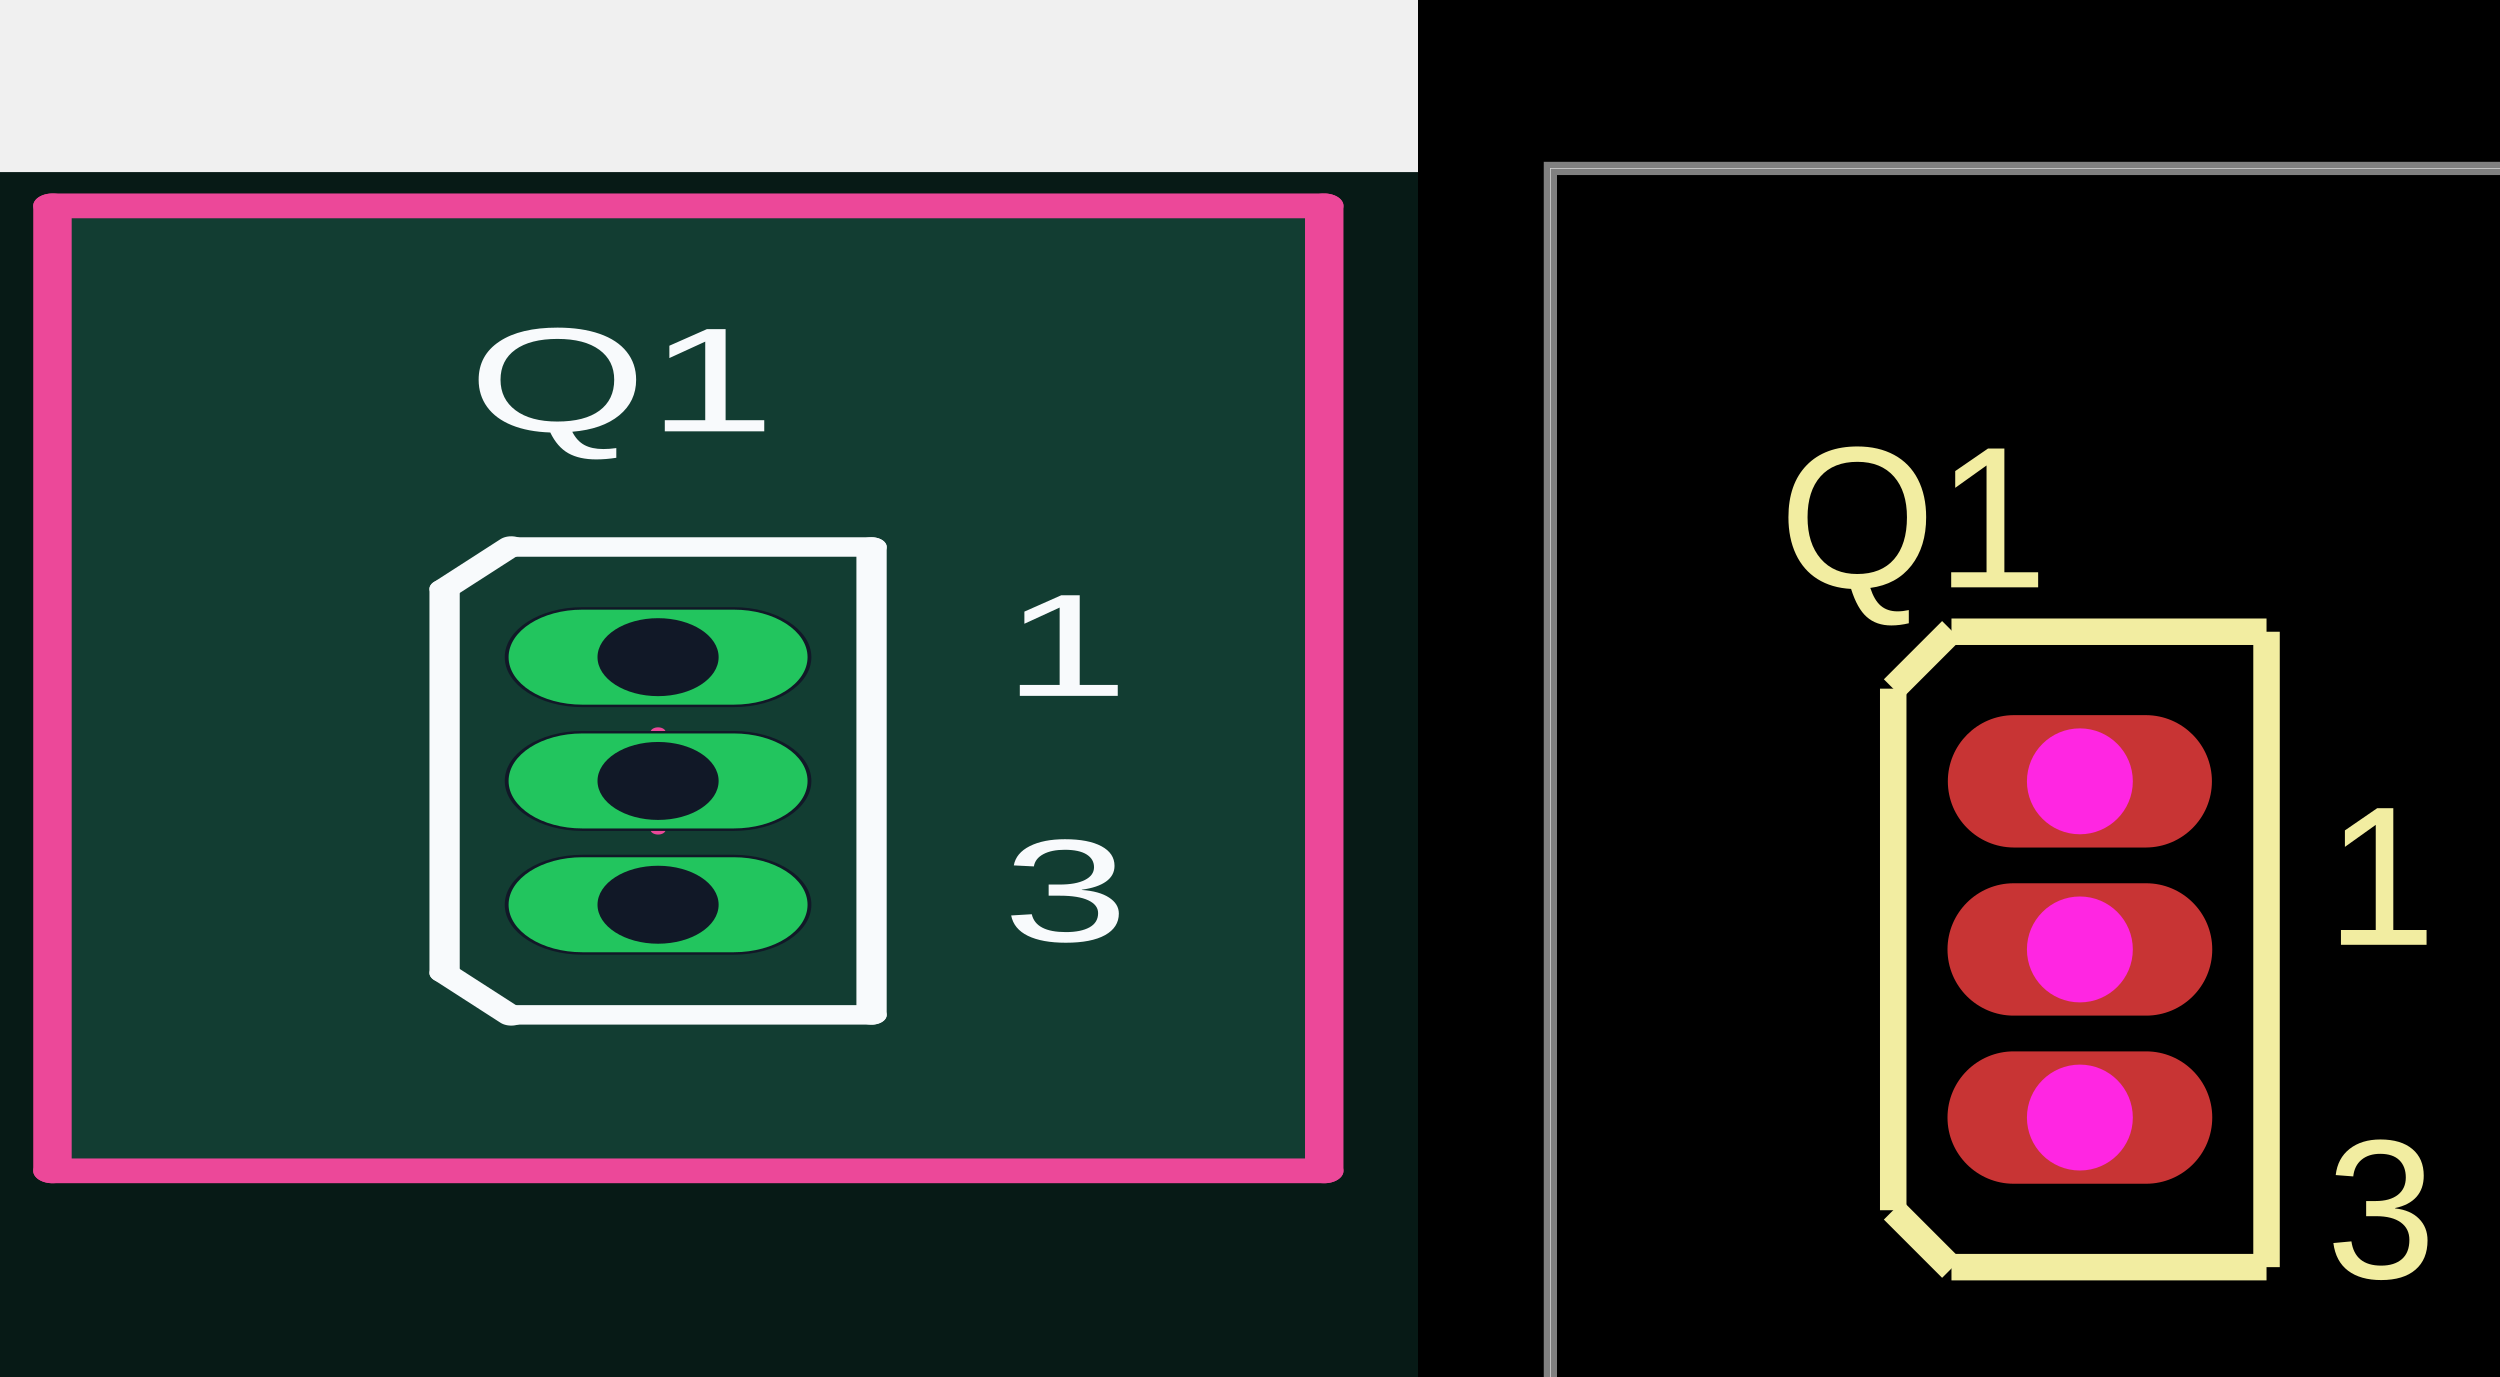
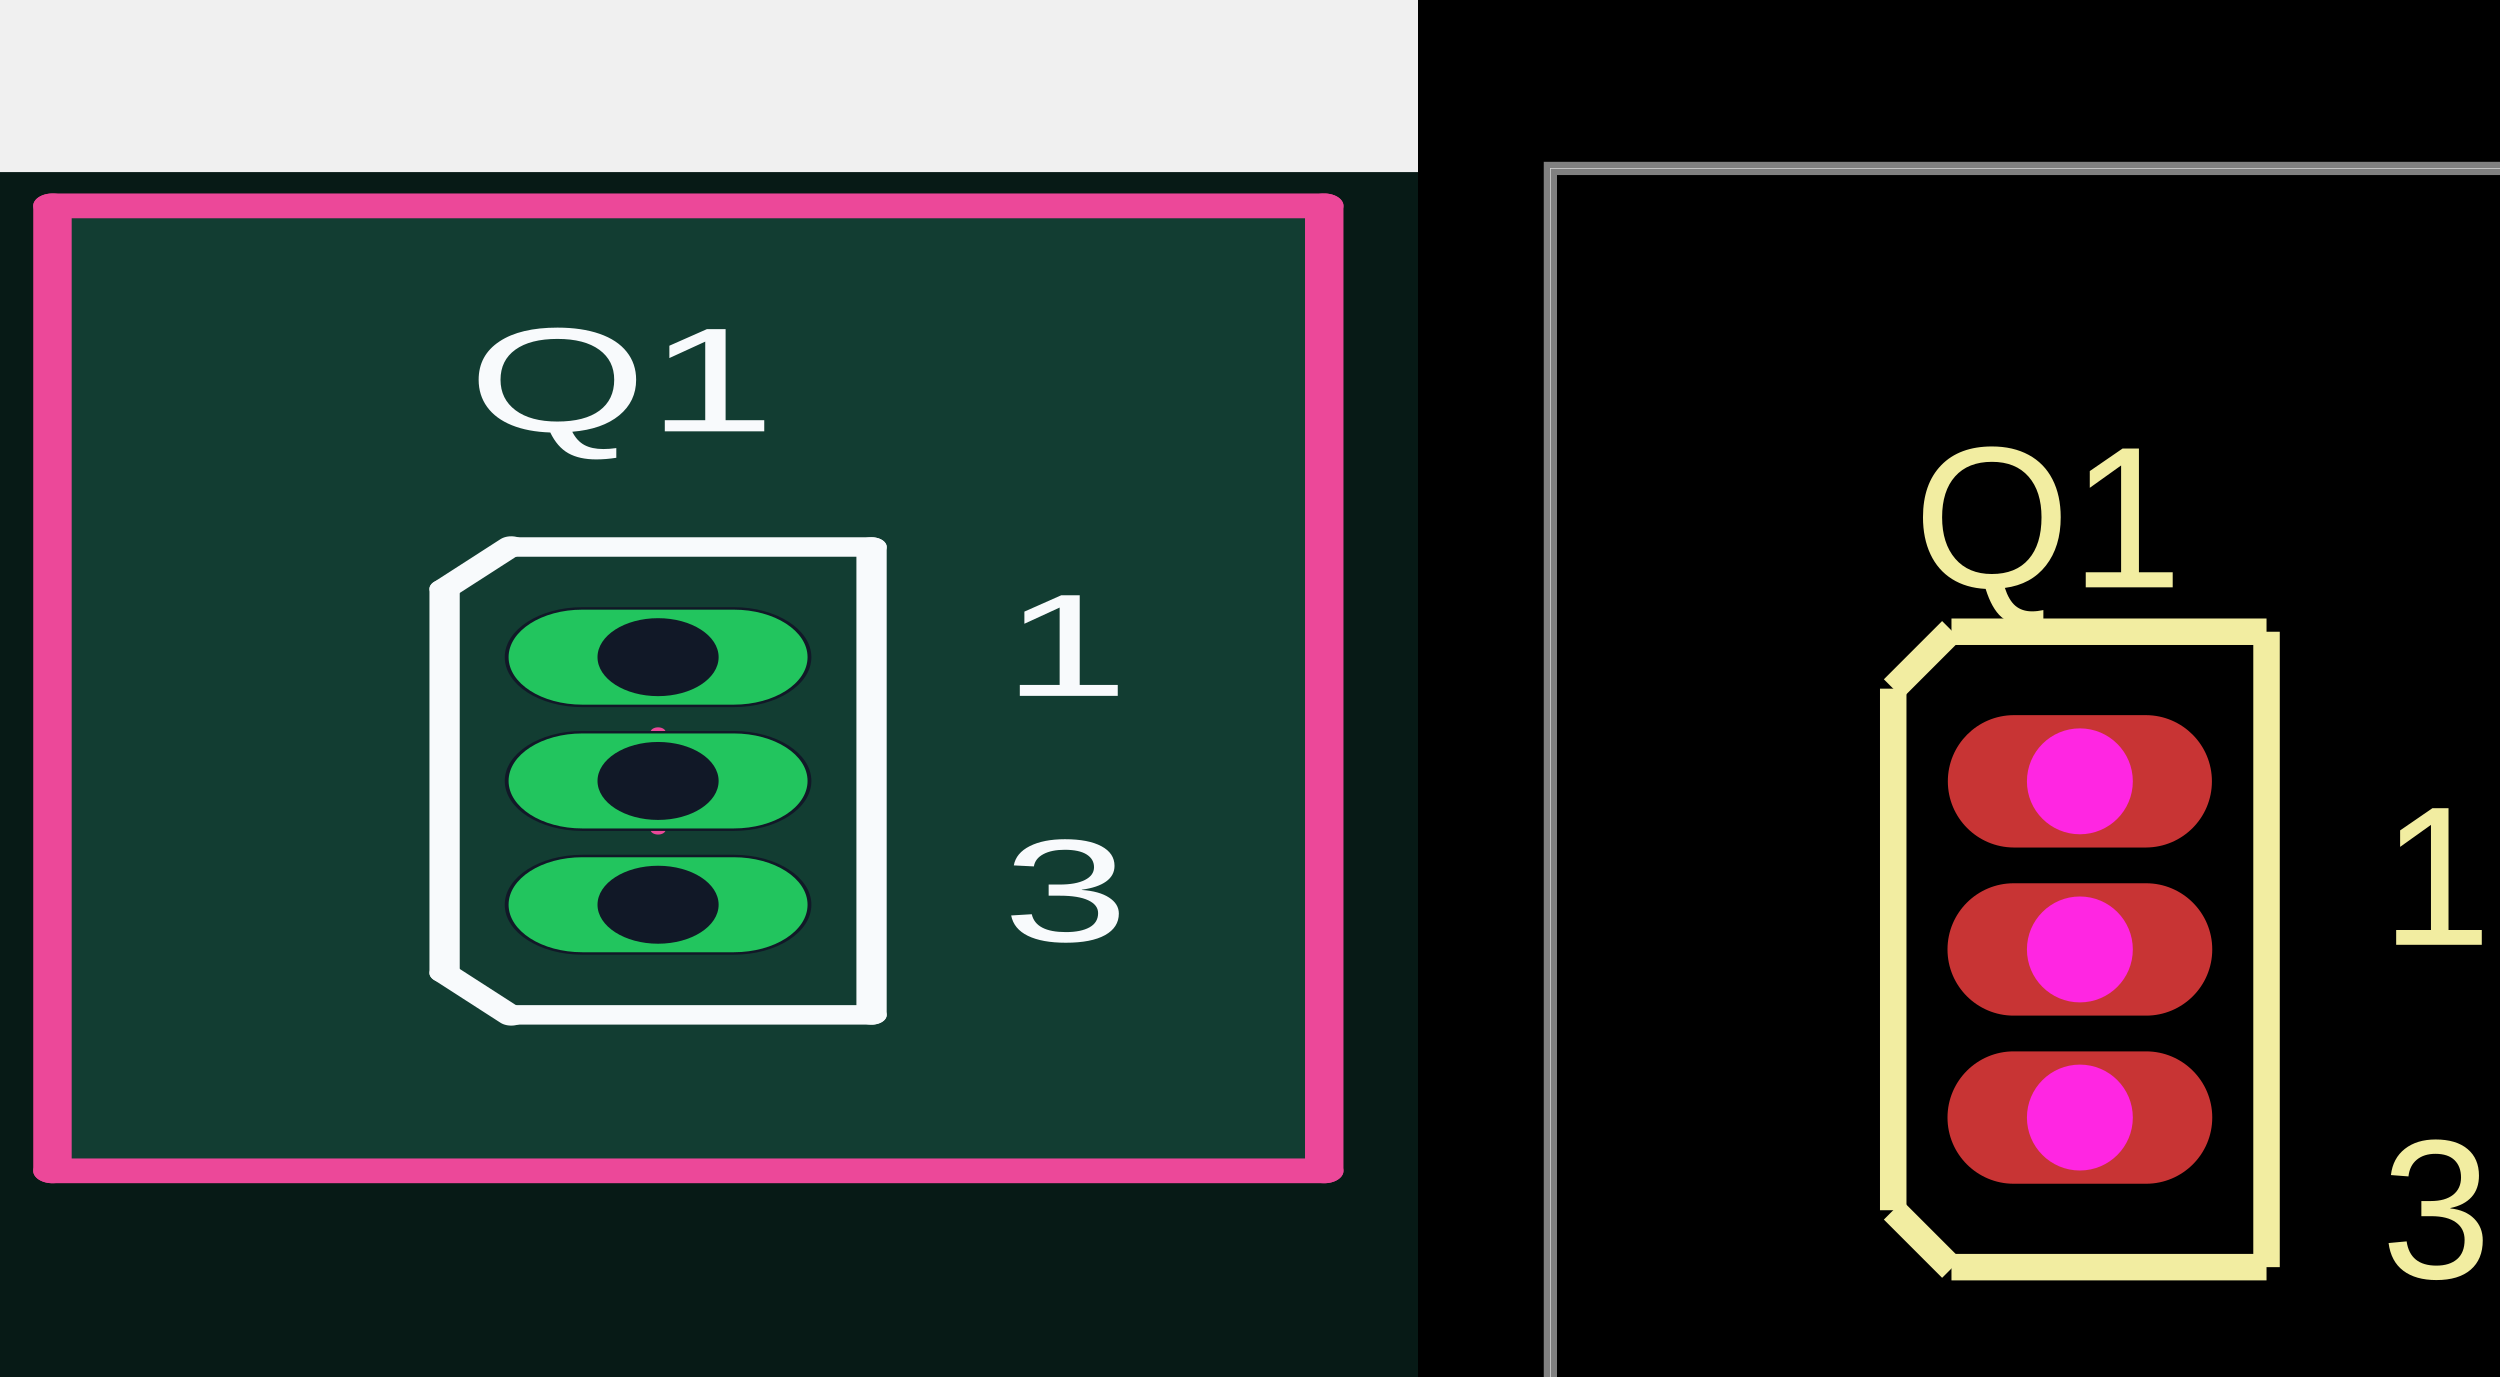
<svg xmlns="http://www.w3.org/2000/svg" width="1452.748" height="800" viewBox="0 0 1452.748 800" aria-label="sample board: altiumts source on left, Circuit JSON on right" role="img">
  <g transform="translate(0, 100) scale(2.234686, 1.438686) translate(0, 0)">
    <rect width="100%" height="100%" fill="#071a16" />
    <g stroke-linecap="round" stroke-linejoin="round">
      <polygon data-record="BoardOutline" points="13.642,403.406 344.35,403.406 344.35,13.642 13.642,13.642 13.642,403.406" fill="#123d32" stroke="#6ee7b7" stroke-width="3" />
      <line data-record="Track" data-layer="MECHANICAL1" x1="13.642" y1="403.406" x2="344.35" y2="403.406" stroke="#ec4899" stroke-width="10" />
      <line data-record="Track" data-layer="MECHANICAL1" x1="344.35" y1="403.406" x2="344.35" y2="13.642" stroke="#ec4899" stroke-width="10" />
      <line data-record="Track" data-layer="MECHANICAL1" x1="13.642" y1="13.642" x2="344.35" y2="13.642" stroke="#ec4899" stroke-width="10" />
      <line data-record="Track" data-layer="MECHANICAL1" x1="13.642" y1="403.406" x2="13.642" y2="13.642" stroke="#ec4899" stroke-width="10" />
      <line data-record="Track" data-layer="TOPOVERLAY" x1="226.634" y1="340.413" x2="226.634" y2="151.437" stroke="#f8fafc" stroke-width="7.874" />
      <line data-record="Track" data-layer="TOPOVERLAY" x1="115.61" y1="323.484" x2="115.61" y2="168.366" stroke="#f8fafc" stroke-width="7.874" />
      <line data-record="Track" data-layer="TOPOVERLAY" x1="132.933" y1="340.413" x2="226.634" y2="340.413" stroke="#f8fafc" stroke-width="7.874" />
      <line data-record="Track" data-layer="TOPOVERLAY" x1="132.933" y1="151.437" x2="226.634" y2="151.437" stroke="#f8fafc" stroke-width="7.874" />
      <line data-record="Track" data-layer="TOPOVERLAY" x1="115.61" y1="168.366" x2="132.933" y2="151.043" stroke="#f8fafc" stroke-width="7.874" />
      <line data-record="Track" data-layer="TOPOVERLAY" x1="115.61" y1="323.484" x2="132.933" y2="340.807" stroke="#f8fafc" stroke-width="7.874" />
      <line data-record="Track" data-layer="MECHANICAL15" x1="171.122" y1="265.61" x2="171.122" y2="226.24" stroke="#ec4899" stroke-width="3.937" />
      <line data-record="Track" data-layer="MECHANICAL15" x1="151.437" y1="245.925" x2="190.807" y2="245.925" stroke="#ec4899" stroke-width="3.937" />
      <g data-record="Pad" data-layer="MULTILAYER" data-pad-name="3" data-pad-shape="ROUND" data-pad-stack-layer="0" data-plated="true">
        <rect x="131.752" y="276.24" width="78.74" height="39.37" rx="19.685" ry="19.685" fill="#22c55e" stroke="#111827" stroke-width="1" />
        <circle data-hole-shape="ROUND" cx="171.122" cy="295.925" r="15.748" fill="#111827" />
      </g>
      <g data-record="Pad" data-layer="MULTILAYER" data-pad-name="2" data-pad-shape="ROUND" data-pad-stack-layer="0" data-plated="true">
        <rect x="131.752" y="226.24" width="78.74" height="39.37" rx="19.685" ry="19.685" fill="#22c55e" stroke="#111827" stroke-width="1" />
        <circle data-hole-shape="ROUND" cx="171.122" cy="245.925" r="15.748" fill="#111827" />
      </g>
      <g data-record="Pad" data-layer="MULTILAYER" data-pad-name="1" data-pad-shape="ROUND" data-pad-stack-layer="0" data-plated="true">
        <rect x="131.752" y="176.24" width="78.74" height="39.37" rx="19.685" ry="19.685" fill="#22c55e" stroke="#111827" stroke-width="1" />
        <circle data-hole-shape="ROUND" cx="171.122" cy="195.925" r="15.748" fill="#111827" />
      </g>
      <text data-record="Text" data-layer="TOPOVERLAY" x="0" y="0" fill="#f8fafc" font-family="Arial, sans-serif" font-size="59.055" font-weight="normal" font-style="normal" text-anchor="start" dominant-baseline="text-after-edge" transform="translate(260.689 323.2092) rotate(0) scale(1 1)">3</text>
      <text data-record="Text" data-layer="TOPOVERLAY" x="0" y="0" fill="#f8fafc" font-family="Arial, sans-serif" font-size="59.055" font-weight="normal" font-style="normal" text-anchor="start" dominant-baseline="text-after-edge" transform="translate(260.689 224.0752) rotate(0) scale(1 1)">1</text>
      <text data-record="Text" data-layer="TOPOVERLAY" x="0" y="0" fill="#f8fafc" font-family="Arial, sans-serif" font-size="60" font-weight="normal" font-style="normal" text-anchor="start" dominant-baseline="text-after-edge" transform="translate(121.622 117.4252) rotate(0) scale(1 1)">Q1</text>
    </g>
  </g>
  <g transform="translate(824, 0)">
    <style />
    <rect class="boundary" x="0" y="0" fill="#000" width="800" height="1017.895" data-type="pcb_background" data-pcb-layer="global" />
    <rect class="pcb-boundary" fill="none" stroke="#fff" stroke-width="0.3" x="76.923" y="97.875" width="646.154" height="822.146" data-type="pcb_boundary" data-pcb-layer="global" />
    <path class="pcb-board" d="M 76.923 859.413 L 723.077 859.413 L 723.077 97.875 L 76.923 97.875 L 76.923 859.413 Z" fill="none" stroke="rgba(255, 255, 255, 0.5)" stroke-width="7.692" data-type="pcb_board" data-pcb-layer="board" />
    <line x1="493.077" y1="736.336" x2="493.077" y2="367.106" stroke="#f2eda1" stroke-width="15.385" class="pcb-silkscreen-line pcb-silkscreen-top" data-pcb-silkscreen-line-id="pcb_silkscreen_line_altium_157__stack1" data-type="pcb_silkscreen_line" data-pcb-layer="top" />
    <line x1="276.153" y1="703.259" x2="276.153" y2="400.182" stroke="#f2eda1" stroke-width="15.385" class="pcb-silkscreen-line pcb-silkscreen-top" data-pcb-silkscreen-line-id="pcb_silkscreen_line_altium_158__stack1" data-type="pcb_silkscreen_line" data-pcb-layer="top" />
    <line x1="310" y1="736.336" x2="493.077" y2="736.336" stroke="#f2eda1" stroke-width="15.385" class="pcb-silkscreen-line pcb-silkscreen-top" data-pcb-silkscreen-line-id="pcb_silkscreen_line_altium_159__stack1" data-type="pcb_silkscreen_line" data-pcb-layer="top" />
    <line x1="310" y1="367.106" x2="493.077" y2="367.106" stroke="#f2eda1" stroke-width="15.385" class="pcb-silkscreen-line pcb-silkscreen-top" data-pcb-silkscreen-line-id="pcb_silkscreen_line_altium_160__stack1" data-type="pcb_silkscreen_line" data-pcb-layer="top" />
    <line x1="276.153" y1="400.182" x2="310" y2="366.336" stroke="#f2eda1" stroke-width="15.385" class="pcb-silkscreen-line pcb-silkscreen-top" data-pcb-silkscreen-line-id="pcb_silkscreen_line_altium_161__stack1" data-type="pcb_silkscreen_line" data-pcb-layer="top" />
    <line x1="276.153" y1="703.259" x2="310" y2="737.106" stroke="#f2eda1" stroke-width="15.385" class="pcb-silkscreen-line pcb-silkscreen-top" data-pcb-silkscreen-line-id="pcb_silkscreen_line_altium_162__stack1" data-type="pcb_silkscreen_line" data-pcb-layer="top" />
-     <text x="0" y="0" dx="0" dy="0" fill="#f2eda1" font-family="Arial, sans-serif" font-size="115.384" text-anchor="middle" dominant-baseline="central" transform="matrix(1,0,0,1,559.6154,702.7217)" class="pcb-silkscreen-text pcb-silkscreen-top" data-pcb-silkscreen-text-id="pcb_silkscreen_text_altium_165__stack1" stroke="none" data-type="pcb_silkscreen_text" data-pcb-layer="top">3</text>
-     <text x="0" y="0" dx="0" dy="0" fill="#f2eda1" font-family="Arial, sans-serif" font-size="115.384" text-anchor="middle" dominant-baseline="central" transform="matrix(1,0,0,1,559.6154,509.0292)" class="pcb-silkscreen-text pcb-silkscreen-top" data-pcb-silkscreen-text-id="pcb_silkscreen_text_altium_166__stack1" stroke="none" data-type="pcb_silkscreen_text" data-pcb-layer="top">1</text>
-     <text x="0" y="0" dx="0" dy="0" fill="#f2eda1" font-family="Arial, sans-serif" font-size="117.231" text-anchor="middle" dominant-baseline="central" transform="matrix(1,0,0,1,287.8999,300.6515)" class="pcb-silkscreen-text pcb-silkscreen-top" data-pcb-silkscreen-text-id="pcb_silkscreen_text_altium_167__stack1" stroke="none" data-type="pcb_silkscreen_text" data-pcb-layer="top">Q1</text>
-     <text x="0" y="0" dx="0" dy="0" fill="#f2eda1" font-family="Arial, sans-serif" font-size="117.231" text-anchor="middle" dominant-baseline="central" transform="matrix(1,0,0,1,287.8999,920.0207)" class="pcb-silkscreen-text pcb-silkscreen-top" data-pcb-silkscreen-text-id="pcb_silkscreen_text_altium_168__stack1" stroke="none" data-type="pcb_silkscreen_text" data-pcb-layer="top">MOSFET-N</text>
+     <text x="0" y="0" dx="0" dy="0" fill="#f2eda1" font-family="Arial, sans-serif" font-size="115.384" text-anchor="start" dominant-baseline="central" transform="matrix(1,0,0,1,559.6154,702.7217)" class="pcb-silkscreen-text pcb-silkscreen-top" data-pcb-silkscreen-text-id="pcb_silkscreen_text_altium_165__stack1" stroke="none" data-type="pcb_silkscreen_text" data-pcb-layer="top">3</text>
+     <text x="0" y="0" dx="0" dy="0" fill="#f2eda1" font-family="Arial, sans-serif" font-size="115.384" text-anchor="start" dominant-baseline="central" transform="matrix(1,0,0,1,559.6154,509.0292)" class="pcb-silkscreen-text pcb-silkscreen-top" data-pcb-silkscreen-text-id="pcb_silkscreen_text_altium_166__stack1" stroke="none" data-type="pcb_silkscreen_text" data-pcb-layer="top">1</text>
+     <text x="0" y="0" dx="0" dy="0" fill="#f2eda1" font-family="Arial, sans-serif" font-size="117.231" text-anchor="start" dominant-baseline="central" transform="matrix(1,0,0,1,287.8999,300.6515)" class="pcb-silkscreen-text pcb-silkscreen-top" data-pcb-silkscreen-text-id="pcb_silkscreen_text_altium_167__stack1" stroke="none" data-type="pcb_silkscreen_text" data-pcb-layer="top">Q1</text>
+     <text x="0" y="0" dx="0" dy="0" fill="#f2eda1" font-family="Arial, sans-serif" font-size="117.231" text-anchor="start" dominant-baseline="central" transform="matrix(1,0,0,1,287.8999,920.0207)" class="pcb-silkscreen-text pcb-silkscreen-top" data-pcb-silkscreen-text-id="pcb_silkscreen_text_altium_168__stack1" stroke="none" data-type="pcb_silkscreen_text" data-pcb-layer="top">MOSFET-N</text>
    <g data-type="pcb_plated_hole" data-pcb-layer="through">
      <path class="pcb-hole-outer" fill="rgb(200, 52, 52)" d="M-38.461,-38.461 h76.923 a38.461,38.461 0 0 1 0,76.923 h-76.923 a38.461,38.461 0 0 1 0,-76.923 z" transform="translate(384.6153 649.413)" data-type="pcb_plated_hole" data-pcb-layer="top" />
      <path class="pcb-hole-inner" fill="#FF26E2" d="M-30.769,0 a30.769,30.769 0 0 1 61.538,0 a30.769,30.769 0 0 1 -61.538,0 z" transform="translate(384.6153 649.413)" data-type="pcb_plated_hole_drill" data-pcb-layer="drill" />
    </g>
    <g data-type="pcb_plated_hole" data-pcb-layer="through">
      <path class="pcb-hole-outer" fill="rgb(200, 52, 52)" d="M-38.461,-38.461 h76.923 a38.461,38.461 0 0 1 0,76.923 h-76.923 a38.461,38.461 0 0 1 0,-76.923 z" transform="translate(384.6153 551.7207)" data-type="pcb_plated_hole" data-pcb-layer="top" />
      <path class="pcb-hole-inner" fill="#FF26E2" d="M-30.769,0 a30.769,30.769 0 0 1 61.538,0 a30.769,30.769 0 0 1 -61.538,0 z" transform="translate(384.6153 551.7207)" data-type="pcb_plated_hole_drill" data-pcb-layer="drill" />
    </g>
    <g data-type="pcb_plated_hole" data-pcb-layer="through">
      <path class="pcb-hole-outer" fill="rgb(200, 52, 52)" d="M-38.462,-38.462 h76.923 a38.462,38.462 0 0 1 0,76.923 h-76.923 a38.462,38.462 0 0 1 0,-76.923 z" transform="translate(384.6153 454.0284)" data-type="pcb_plated_hole" data-pcb-layer="top" />
      <path class="pcb-hole-inner" fill="#FF26E2" d="M-30.769,0 a30.769,30.769 0 0 1 61.539,0 a30.769,30.769 0 0 1 -61.539,0 z" transform="translate(384.6153 454.0284)" data-type="pcb_plated_hole_drill" data-pcb-layer="drill" />
    </g>
  </g>
</svg>
